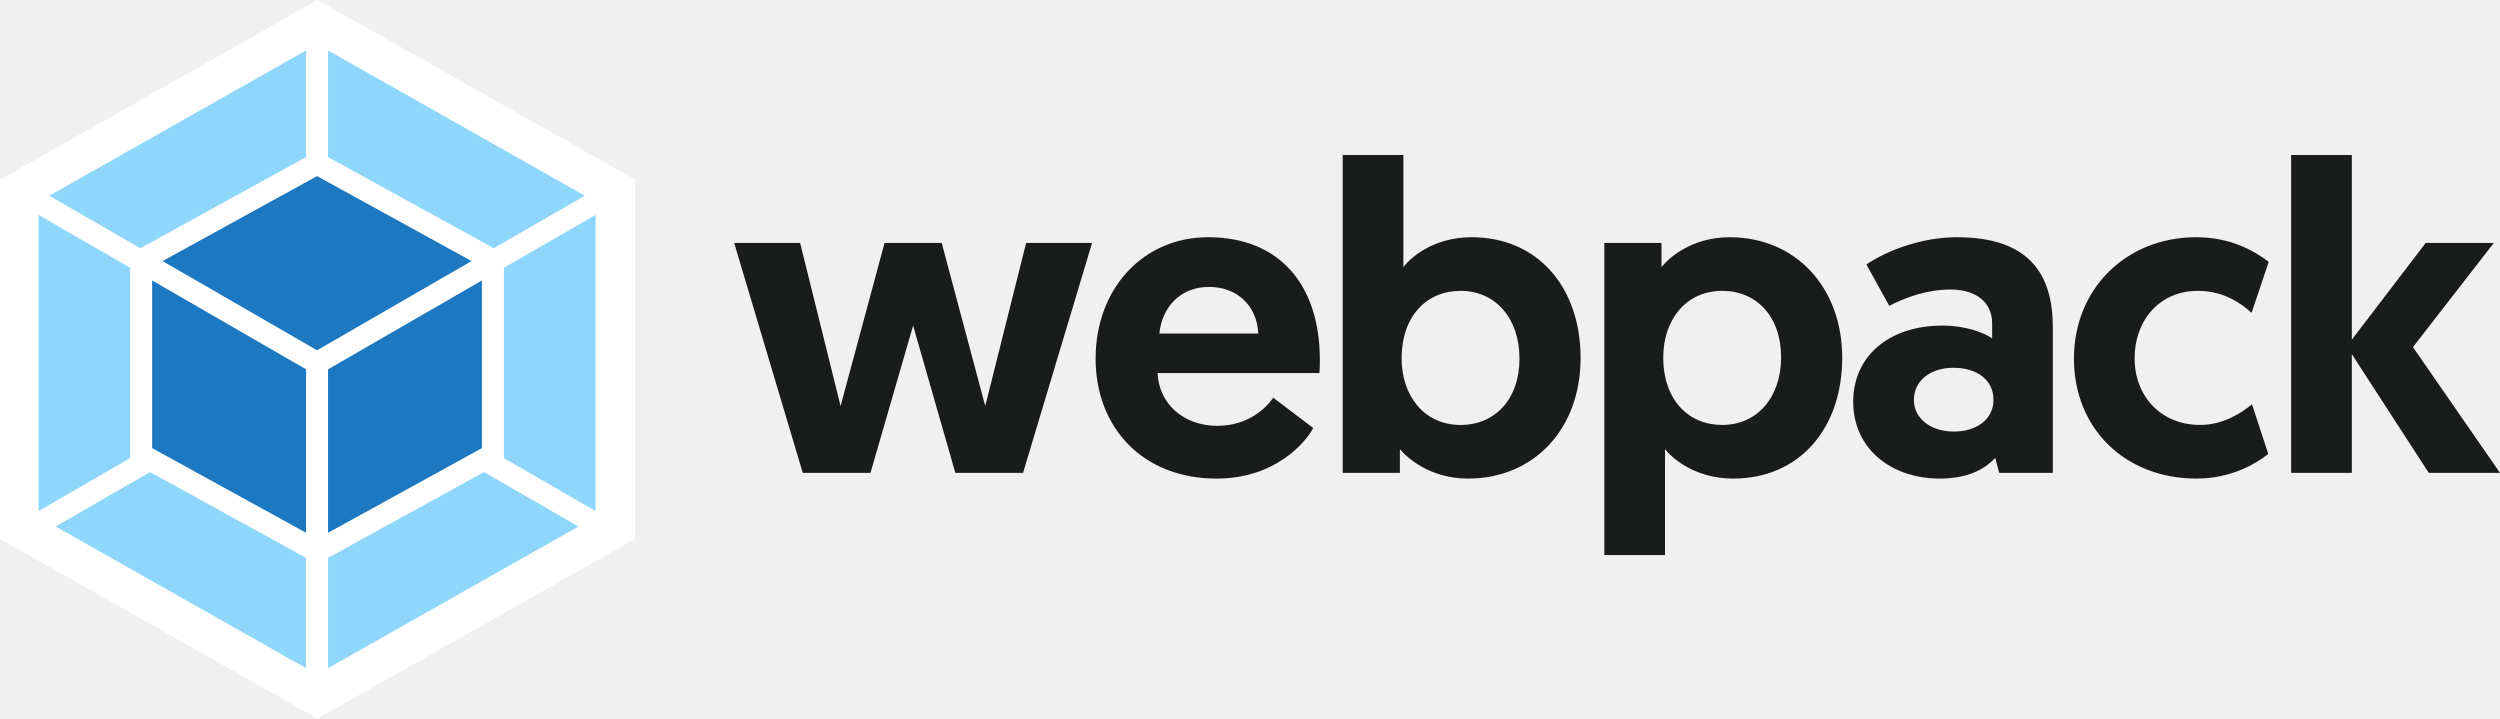
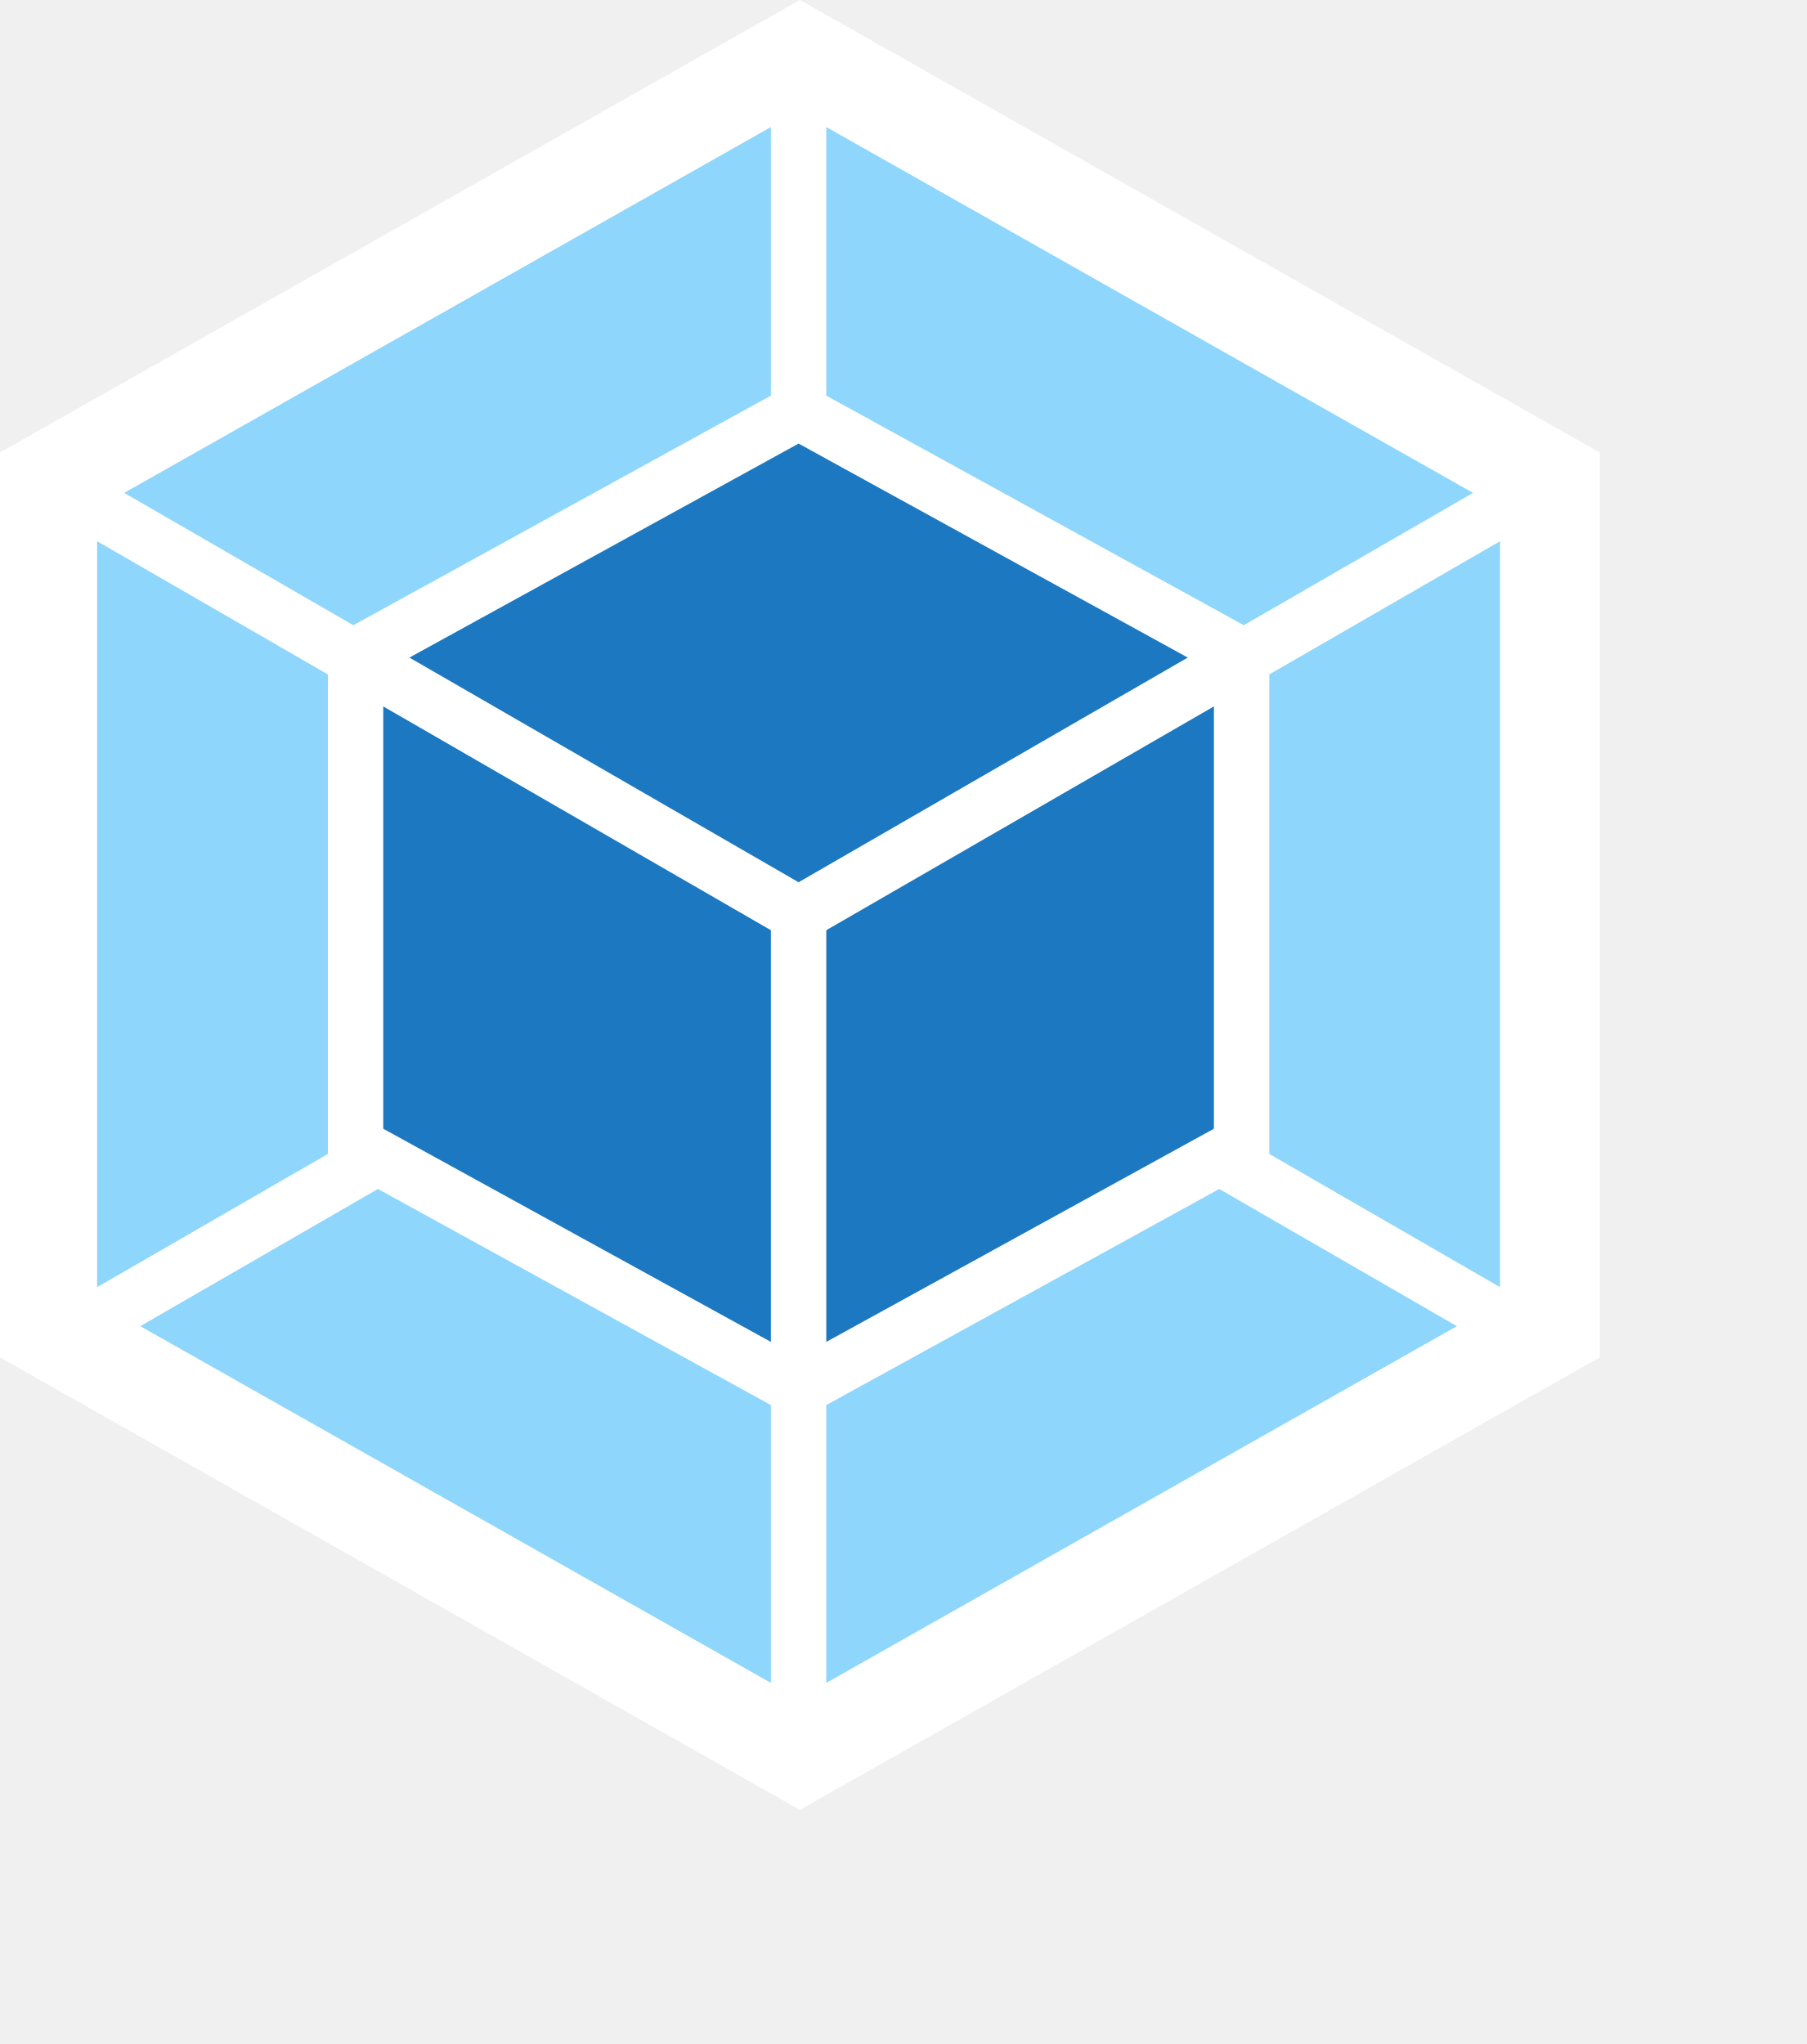
- <svg xmlns="http://www.w3.org/2000/svg" version="1.1" id="Layer_1" x="0px" y="0px" viewBox="0 0 3046.746 875.705" enable-background="new 0 0 3046.746 875.705" xml:space="preserve" width="3046.746" height="875.705">
-   <g id="Logo-_x2B_-Text">
-     <g id="logo-on-white-bg">
-       <g id="logo-on-light-bg" transform="translate(421, 336)">
-         <g id="logo">
-           <g id="cube">
-             <polygon id="border" fill="#FFFFFF" points="-34.004,-336 352.991,-117.074 352.991,320.779 -34.004,539.705 -421,320.779       -421,-117.074      " />
-             <g transform="translate(47, 61)">
-               <g>
-                 <path id="outer-cube" fill="#8ED6FB" d="M236.873,244.674L-68.225,417.27V282.856l190.133-104.558L236.873,244.674z          M257.756,225.793v-360.913L146.119-70.667v219.811v12.195L257.756,225.793z M-400.117,244.674L-95.018,417.27V282.856         l-190.133-104.558L-400.117,244.674z M-421,225.793v-360.913l111.638,64.454v219.811v12.195L-421,225.793z M-407.929-158.512         l312.911-177.016v129.95L-295.481-95.34l-1.552,0.853L-407.929-158.512z M244.685-158.512L-68.225-335.528v129.95         L132.238-95.34l1.552,0.853L244.685-158.512z" />
-                 <path id="inner-cube" fill="#1C78C0" d="M-95.018,252.282l-187.551-103.138V-55.198L-95.018,53.085V252.282z          M-68.225,252.282l187.551-103.138V-55.198L-68.225,53.085V252.282z M-81.597,45.336l-0.025-0.044l-0.025,0.044H-81.597z          M-269.911-78.827l188.29-103.544l188.29,103.544L-81.622,29.882L-269.911-78.827z" />
-               </g>
-             </g>
-           </g>
-           <g id="webpack-on-bright-bg" transform="translate(894, 188)">
-             <path id="webpack" fill="#1A1C1C" d="M-150.731,52.282h82.522l84.13-280.214h-80.379l-49.835,198.775l-53.05-198.775h-69.662       l-53.586,198.775l-49.299-198.775h-80.379l83.594,280.214h82.522l51.978-179.487L-150.731,52.282z M20.208-87.022       c0,84.118,57.337,146.269,147.362,146.269c69.662,0,107.172-41.791,117.889-61.615l-48.763-36.969       c-8.038,11.787-30.008,34.29-68.054,34.29c-41.261,0-71.269-26.789-72.877-64.294h197.197       c0.536-5.358,0.536-10.716,0.536-16.073c0-91.619-49.299-149.483-136.109-149.483C77.545-234.898,20.208-171.675,20.208-87.022       L20.208-87.022z M97.908-117.561c3.215-32.147,25.721-56.793,60.552-56.793c33.759,0,58.409,22.503,60.016,56.793H97.908z        M321.362,52.282h69.662V23.349c7.502,9.108,35.367,35.897,83.058,35.897c80.379,0,137.18-60.543,137.18-146.804       c0-86.797-52.514-147.34-132.893-147.34c-48.227,0-76.092,26.789-83.058,36.433v-136.625h-73.949V52.282z M393.167-87.022       c0-52.507,31.08-82.511,71.805-82.511c42.869,0,71.805,33.754,71.805,82.511c0,49.828-30.008,80.903-71.805,80.903       C419.96-6.119,393.167-42.552,393.167-87.022L393.167-87.022z M640.199,152.473h73.949V23.349       c6.966,9.108,34.831,35.897,83.058,35.897c80.379,0,132.893-60.543,132.893-147.34c0-85.725-56.801-146.804-137.18-146.804       c-47.692,0-75.556,26.789-83.058,36.433v-29.468h-69.662V152.473z M712.004-88.629c0-44.47,26.793-80.903,71.805-80.903       c41.797,0,71.805,31.075,71.805,80.903c0,48.756-28.936,82.511-71.805,82.511C743.084-6.119,712.004-36.122,712.004-88.629       L712.004-88.629z M943.495-34.515c0,58.936,48.227,93.762,105.029,93.762c32.152,0,53.586-9.644,68.054-25.182l4.823,18.217       h65.375v-177.344c0-62.687-26.793-109.835-116.818-109.835c-42.869,0-85.202,16.073-110.387,33.219l27.865,50.364       c20.899-10.716,46.62-19.824,74.485-19.824c32.688,0,50.907,16.609,50.907,41.255v18.217       c-10.181-6.965-32.152-15.538-60.552-15.538C986.9-127.206,943.495-89.701,943.495-34.515L943.495-34.515z M1017.444-36.658       c0-23.039,19.827-39.112,48.227-39.112c28.401,0,48.763,14.466,48.763,39.112c0,23.574-20.363,38.576-48.227,38.576       S1017.444-13.62,1017.444-36.658L1017.444-36.658z M1366.289-6.119c-46.62,0-79.843-33.754-79.843-81.439       c0-45.006,29.472-81.975,77.164-81.975c31.616,0,53.05,15.538,65.375,26.789l20.899-62.151       c-18.219-13.93-47.156-30.004-88.417-30.004c-85.202,0-148.969,62.687-148.969,147.876s62.16,146.269,149.505,146.269       c40.725,0,71.269-17.145,87.345-30.004L1429.521-31.3C1417.196-21.121,1394.69-6.119,1366.289-6.119L1366.289-6.119z        M1477.212,52.282h73.949V-92.38l93.776,144.661h86.809l-106.1-153.234l98.598-126.98h-83.058l-90.024,117.872v-225.029       h-73.949V52.282z" />
+ <svg xmlns="http://www.w3.org/2000/svg" width="874px" height="989px" viewBox="0 0 874 989" version="1.1">
+   <defs />
+   <g id="Icon" stroke="none" stroke-width="1" fill="none" fill-rule="evenodd">
+     <g id="icon">
+       <g id="cube">
+         <polygon id="border" fill="#FFFFFF" points="386.996 0 773.991 218.926 773.991 656.779 386.996 875.705 3.88630819e-13 656.779 1.4029432e-13 218.926" />
+         <g stroke-width="1" transform="translate(47, 61)">
+           <g>
+             <path d="M657.873,580.674 L352.775,753.27 L352.775,618.856 L542.907,514.298 L657.873,580.674 Z M678.756,561.793 L678.756,200.879 L567.119,265.333 L567.119,485.144 L567.119,497.339 L678.756,561.793 Z M20.883,580.674 L325.982,753.27 L325.982,618.856 L135.849,514.298 L20.883,580.674 Z M1.80262051e-13,561.793 L-2.44367716e-14,200.879 L111.638,265.333 L111.638,485.144 L111.638,497.339 L2.0250468e-13,561.793 Z M13.071,177.488 L325.982,0.472 L325.982,130.422 L125.519,240.66 L123.967,241.514 L13.071,177.488 Z M665.685,177.488 L352.775,0.472 L352.775,130.422 L553.238,240.66 L554.79,241.514 L665.685,177.488 Z" id="outer-cube" fill="#8ED6FB" />
+             <path d="M325.982,588.282 L138.431,485.144 L138.431,280.802 L325.982,389.085 L325.982,588.282 Z M352.775,588.282 L540.326,485.144 L540.326,280.802 L352.775,389.085 L352.775,588.282 Z M339.403,381.336 L339.378,381.292 L339.353,381.336 L339.403,381.336 Z M151.089,257.173 L339.378,153.628 L527.668,257.173 L339.378,365.882 L151.089,257.173 Z" id="inner-cube" fill="#1C78C0" />
          </g>
        </g>
      </g>
    </g>
  </g>
</svg>
